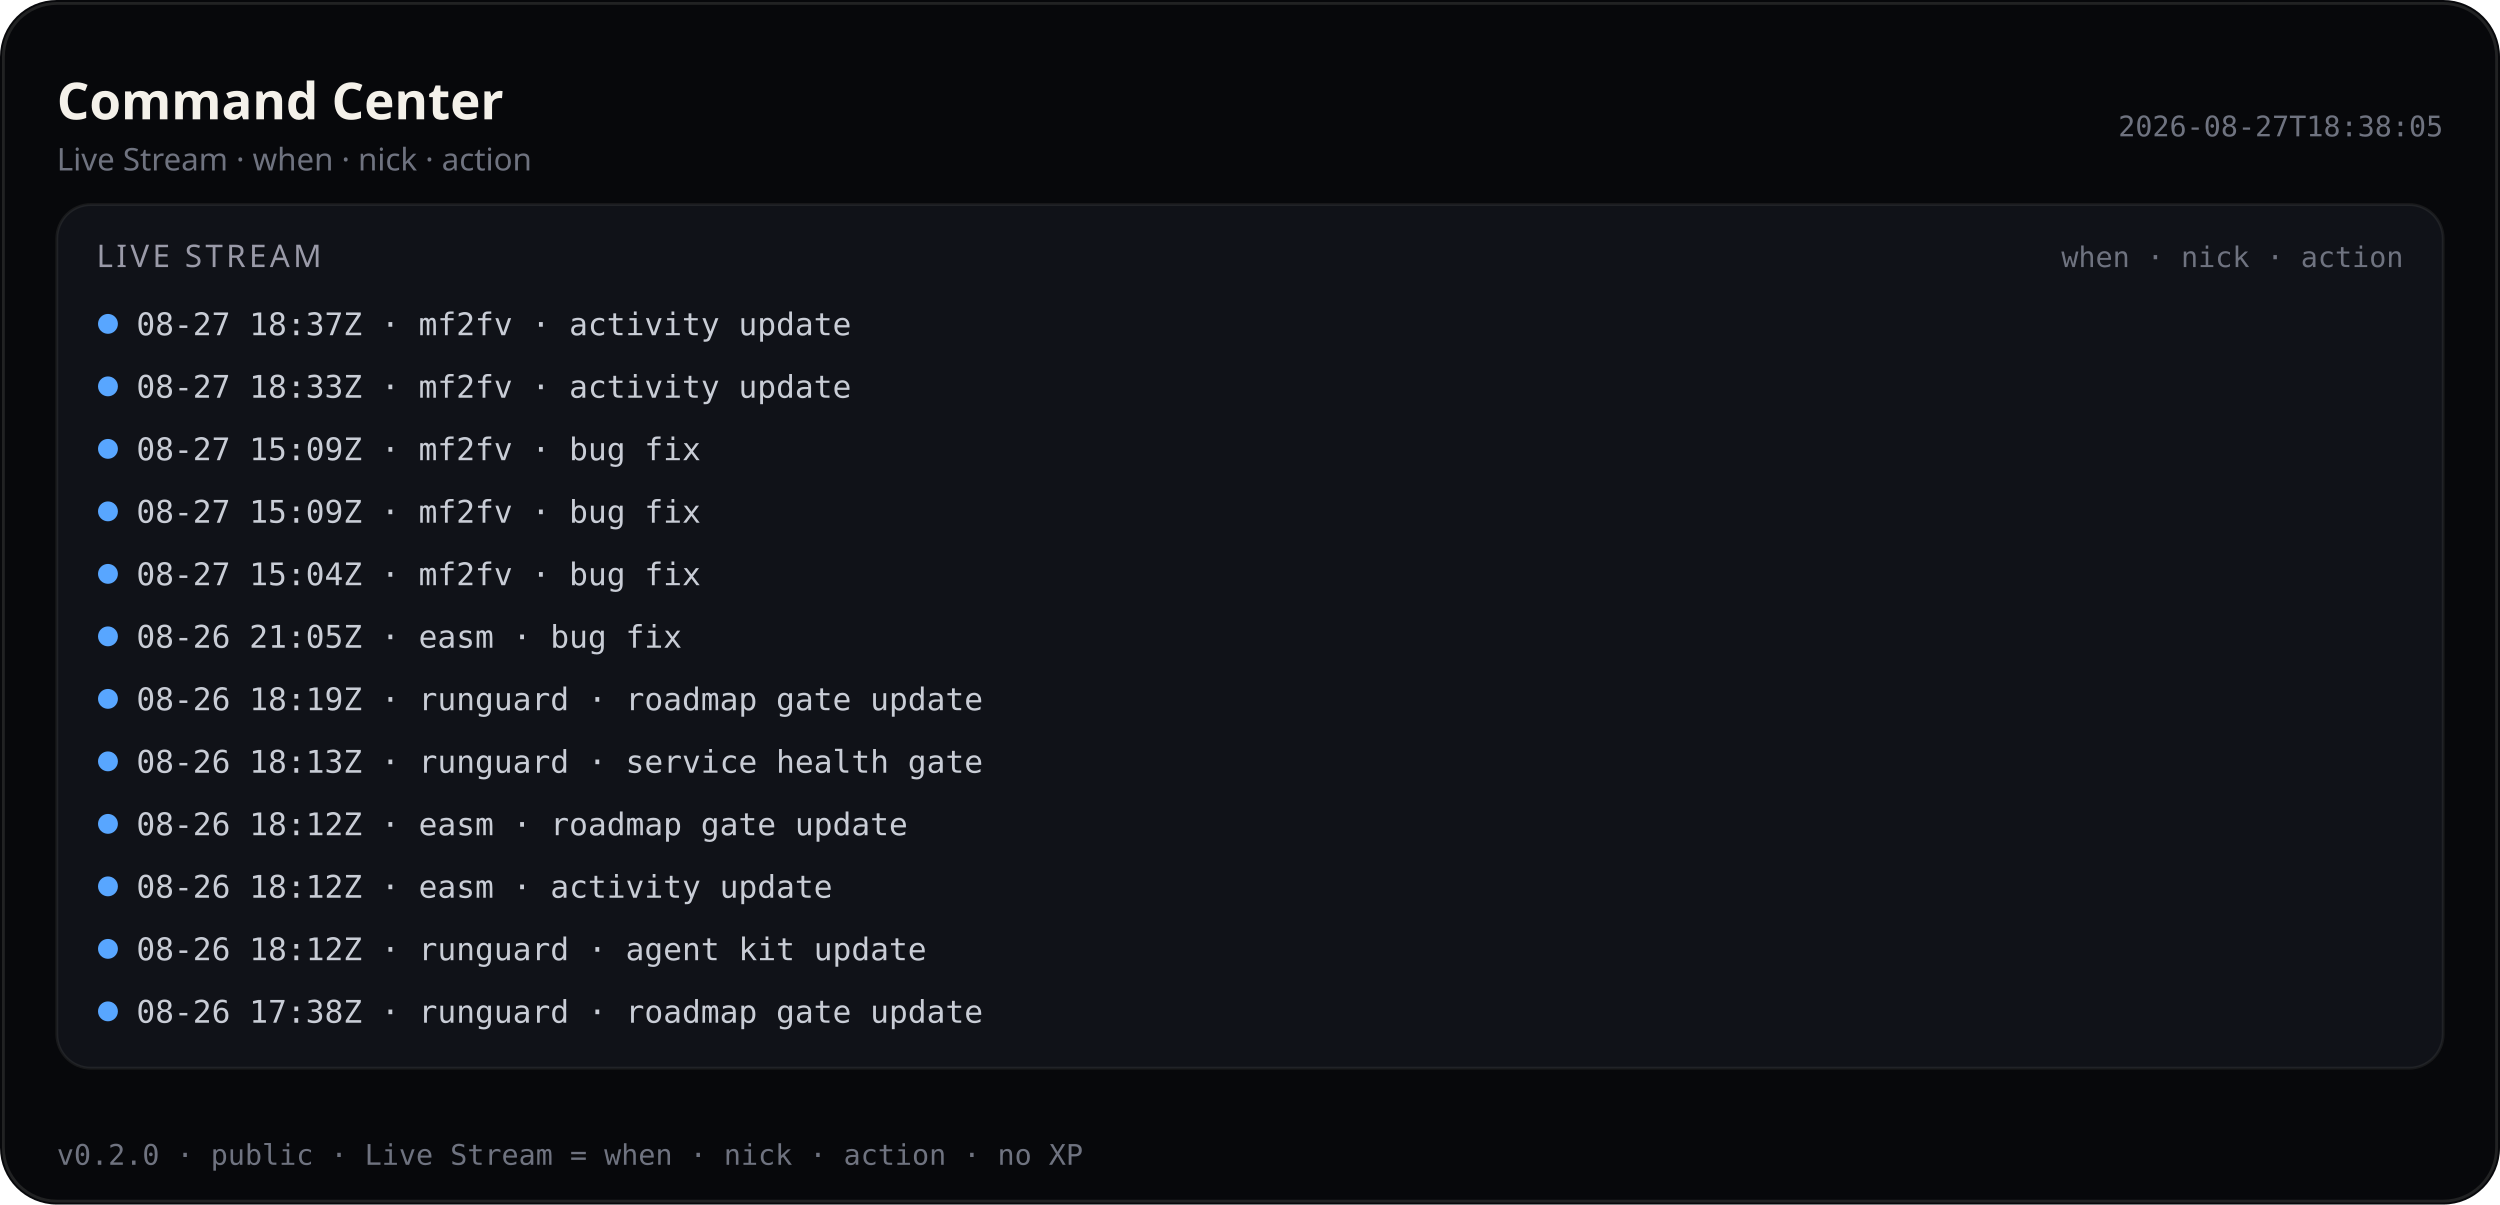
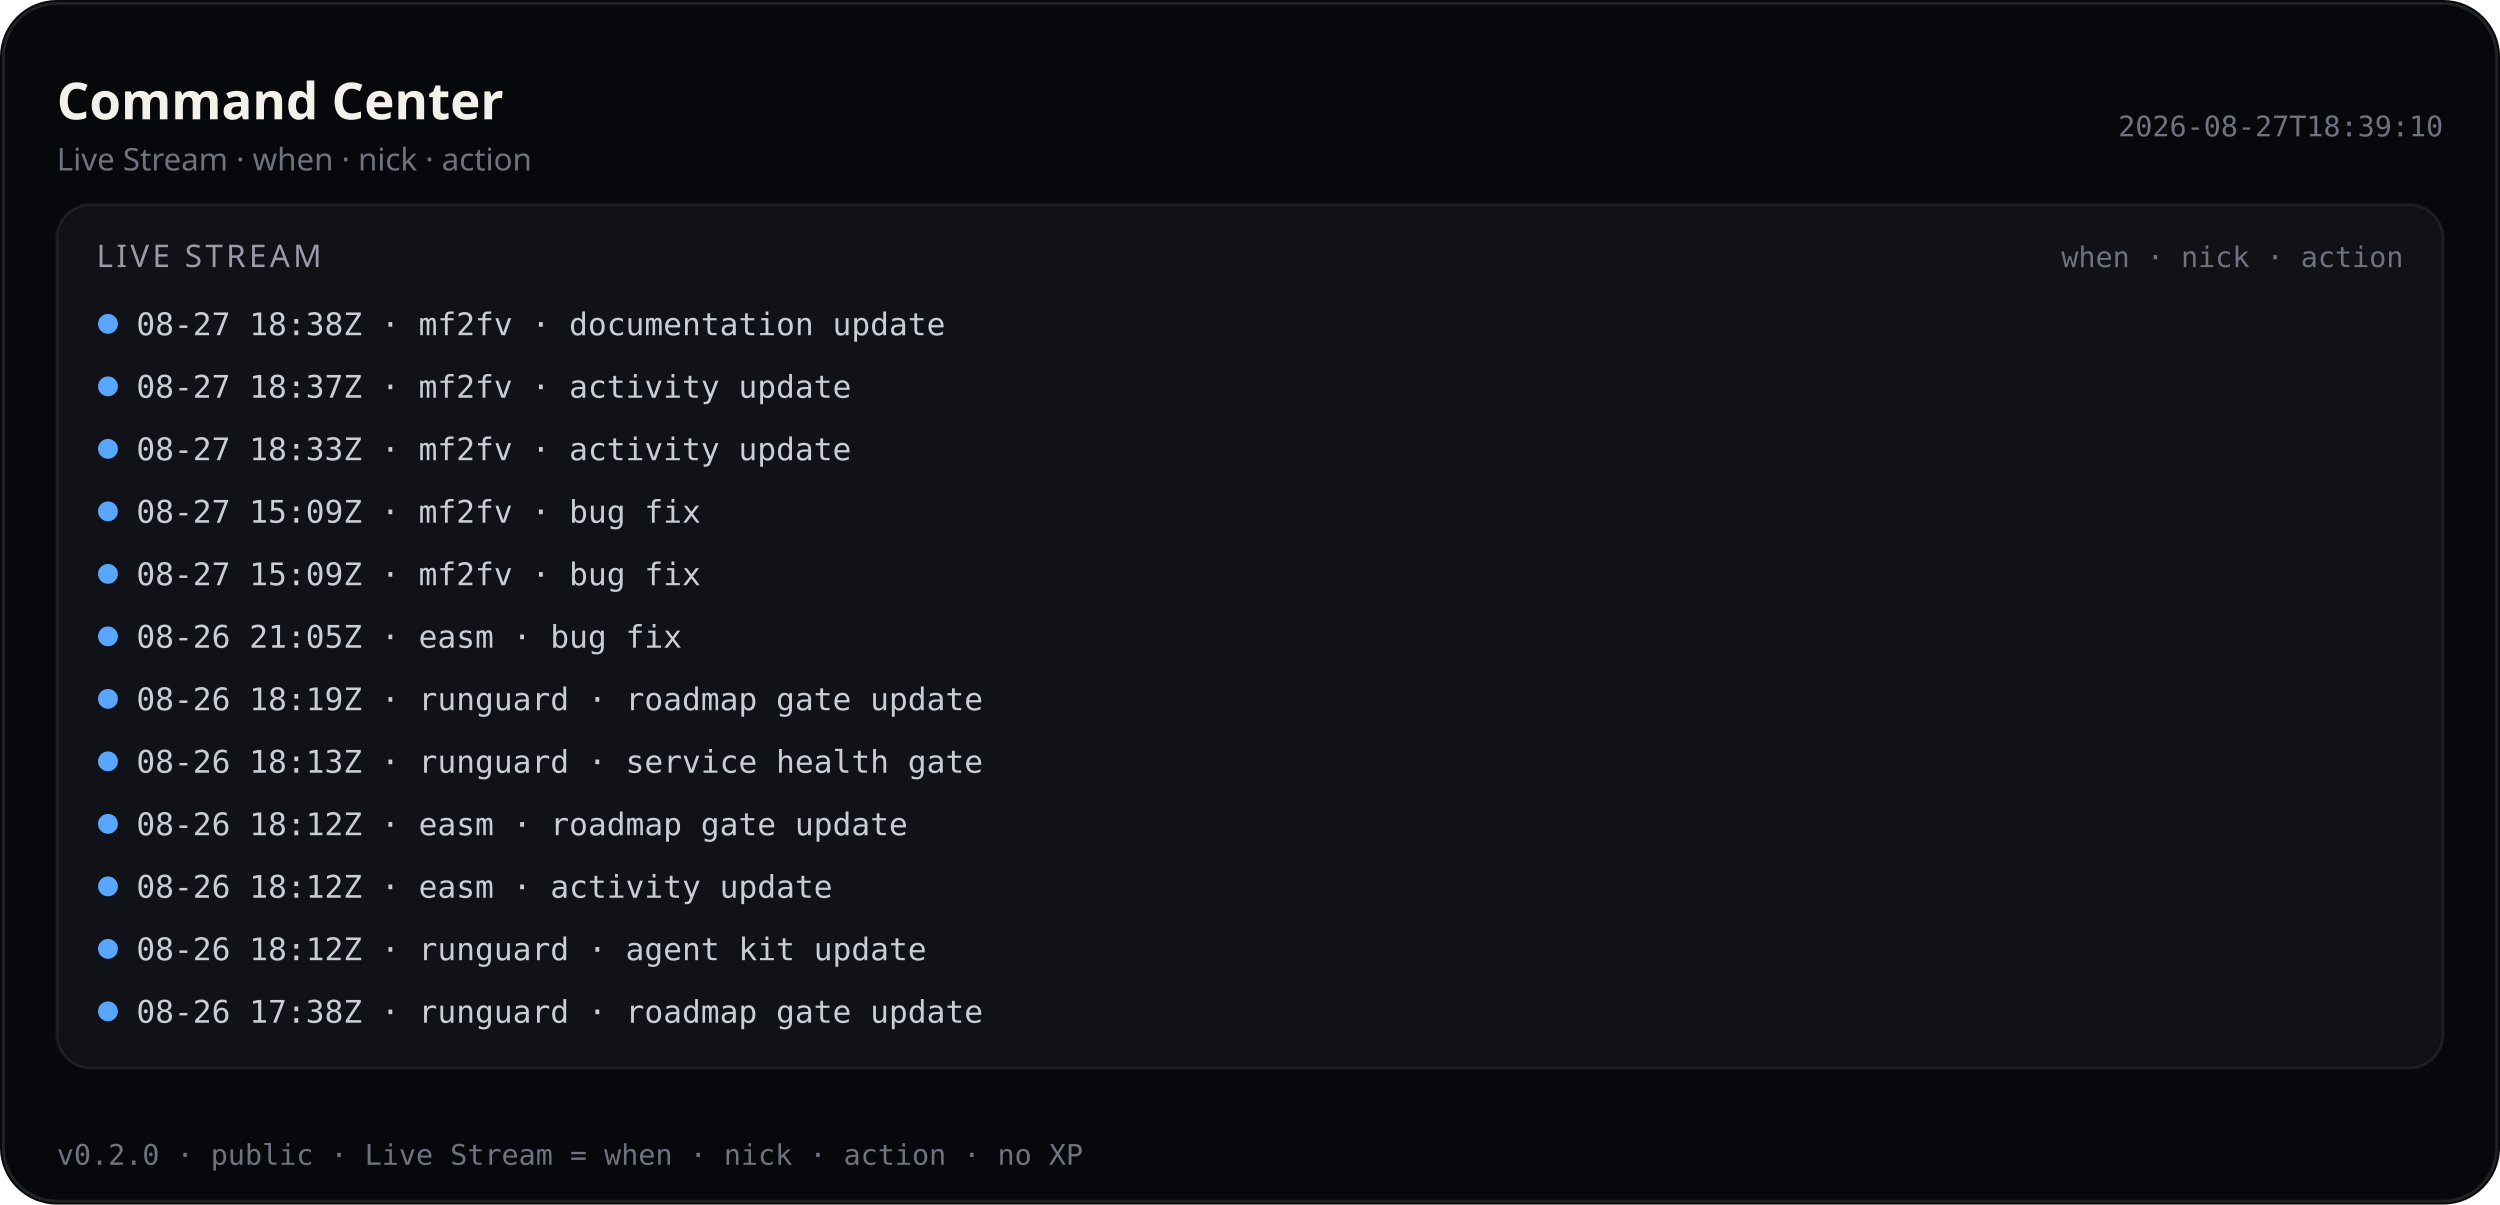
<svg xmlns="http://www.w3.org/2000/svg" viewBox="0 0 880 424" width="880" height="424" role="img" aria-label="Command Center — Live Stream (public)">
  <rect width="880" height="424" rx="20" fill="#07080b" />
  <rect x="1.2" y="1.2" width="877.6" height="421.6" rx="18.8" fill="none" stroke="rgba(232,228,214,0.12)" />
  <text x="20" y="42" fill="#f4f1ea" font-size="18" font-family="ui-sans-serif, system-ui, sans-serif" font-weight="600">Command Center</text>
  <text x="20" y="60" fill="#6f7380" font-size="11" font-family="ui-sans-serif, system-ui, sans-serif">Live Stream · when · nick · action</text>
-   <text x="860" y="48" fill="#6f7380" font-size="10" text-anchor="end" font-family="ui-monospace, SFMono-Regular, monospace">2026-08-27T18:38:05</text>
+   <text x="860" y="48" fill="#6f7380" font-size="10" text-anchor="end" font-family="ui-monospace, SFMono-Regular, monospace">2026-08-27T18:39:10</text>
  <rect x="20" y="72" width="840" height="304" rx="12" fill="#101218" stroke="rgba(232,228,214,0.08)" />
  <text x="34" y="94" fill="#9a9aa8" font-size="11" font-family="ui-sans-serif, system-ui, sans-serif" letter-spacing="1.2">LIVE STREAM</text>
  <text x="846" y="94" fill="#6f7380" font-size="10" text-anchor="end" font-family="ui-monospace, SFMono-Regular, monospace">when · nick · action</text>
  <defs>
    <clipPath id="live-stream-clip-pub">
      <rect x="20" y="72" width="840" height="304" />
    </clipPath>
  </defs>
  <g clip-path="url(#live-stream-clip-pub)">
    <circle cx="38" cy="114" r="3.5" fill="#58a6ff" />
-     <text x="48" y="118" fill="#c9cdd6" font-size="11" font-family="ui-monospace, SFMono-Regular, monospace">08-27 18:37Z · mf2fv · activity update</text>
+     <text x="48" y="118" fill="#c9cdd6" font-size="11" font-family="ui-monospace, SFMono-Regular, monospace">08-27 18:38Z · mf2fv · documentation update</text>
    <circle cx="38" cy="136" r="3.5" fill="#58a6ff" />
-     <text x="48" y="140" fill="#c9cdd6" font-size="11" font-family="ui-monospace, SFMono-Regular, monospace">08-27 18:33Z · mf2fv · activity update</text>
+     <text x="48" y="140" fill="#c9cdd6" font-size="11" font-family="ui-monospace, SFMono-Regular, monospace">08-27 18:37Z · mf2fv · activity update</text>
    <circle cx="38" cy="158" r="3.5" fill="#58a6ff" />
-     <text x="48" y="162" fill="#c9cdd6" font-size="11" font-family="ui-monospace, SFMono-Regular, monospace">08-27 15:09Z · mf2fv · bug fix</text>
+     <text x="48" y="162" fill="#c9cdd6" font-size="11" font-family="ui-monospace, SFMono-Regular, monospace">08-27 18:33Z · mf2fv · activity update</text>
    <circle cx="38" cy="180" r="3.5" fill="#58a6ff" />
    <text x="48" y="184" fill="#c9cdd6" font-size="11" font-family="ui-monospace, SFMono-Regular, monospace">08-27 15:09Z · mf2fv · bug fix</text>
    <circle cx="38" cy="202" r="3.5" fill="#58a6ff" />
-     <text x="48" y="206" fill="#c9cdd6" font-size="11" font-family="ui-monospace, SFMono-Regular, monospace">08-27 15:04Z · mf2fv · bug fix</text>
+     <text x="48" y="206" fill="#c9cdd6" font-size="11" font-family="ui-monospace, SFMono-Regular, monospace">08-27 15:09Z · mf2fv · bug fix</text>
    <circle cx="38" cy="224" r="3.5" fill="#58a6ff" />
    <text x="48" y="228" fill="#c9cdd6" font-size="11" font-family="ui-monospace, SFMono-Regular, monospace">08-26 21:05Z · easm · bug fix</text>
    <circle cx="38" cy="246" r="3.5" fill="#58a6ff" />
    <text x="48" y="250" fill="#c9cdd6" font-size="11" font-family="ui-monospace, SFMono-Regular, monospace">08-26 18:19Z · runguard · roadmap gate update</text>
    <circle cx="38" cy="268" r="3.5" fill="#58a6ff" />
    <text x="48" y="272" fill="#c9cdd6" font-size="11" font-family="ui-monospace, SFMono-Regular, monospace">08-26 18:13Z · runguard · service health gate</text>
    <circle cx="38" cy="290" r="3.5" fill="#58a6ff" />
    <text x="48" y="294" fill="#c9cdd6" font-size="11" font-family="ui-monospace, SFMono-Regular, monospace">08-26 18:12Z · easm · roadmap gate update</text>
    <circle cx="38" cy="312" r="3.5" fill="#58a6ff" />
    <text x="48" y="316" fill="#c9cdd6" font-size="11" font-family="ui-monospace, SFMono-Regular, monospace">08-26 18:12Z · easm · activity update</text>
    <circle cx="38" cy="334" r="3.5" fill="#58a6ff" />
    <text x="48" y="338" fill="#c9cdd6" font-size="11" font-family="ui-monospace, SFMono-Regular, monospace">08-26 18:12Z · runguard · agent kit update</text>
    <circle cx="38" cy="356" r="3.5" fill="#58a6ff" />
    <text x="48" y="360" fill="#c9cdd6" font-size="11" font-family="ui-monospace, SFMono-Regular, monospace">08-26 17:38Z · runguard · roadmap gate update</text>
  </g>
  <text x="20" y="410" fill="#6f7380" font-size="10" font-family="ui-monospace, SFMono-Regular, monospace">v0.2.0 · public · Live Stream = when · nick · action · no XP</text>
</svg>
